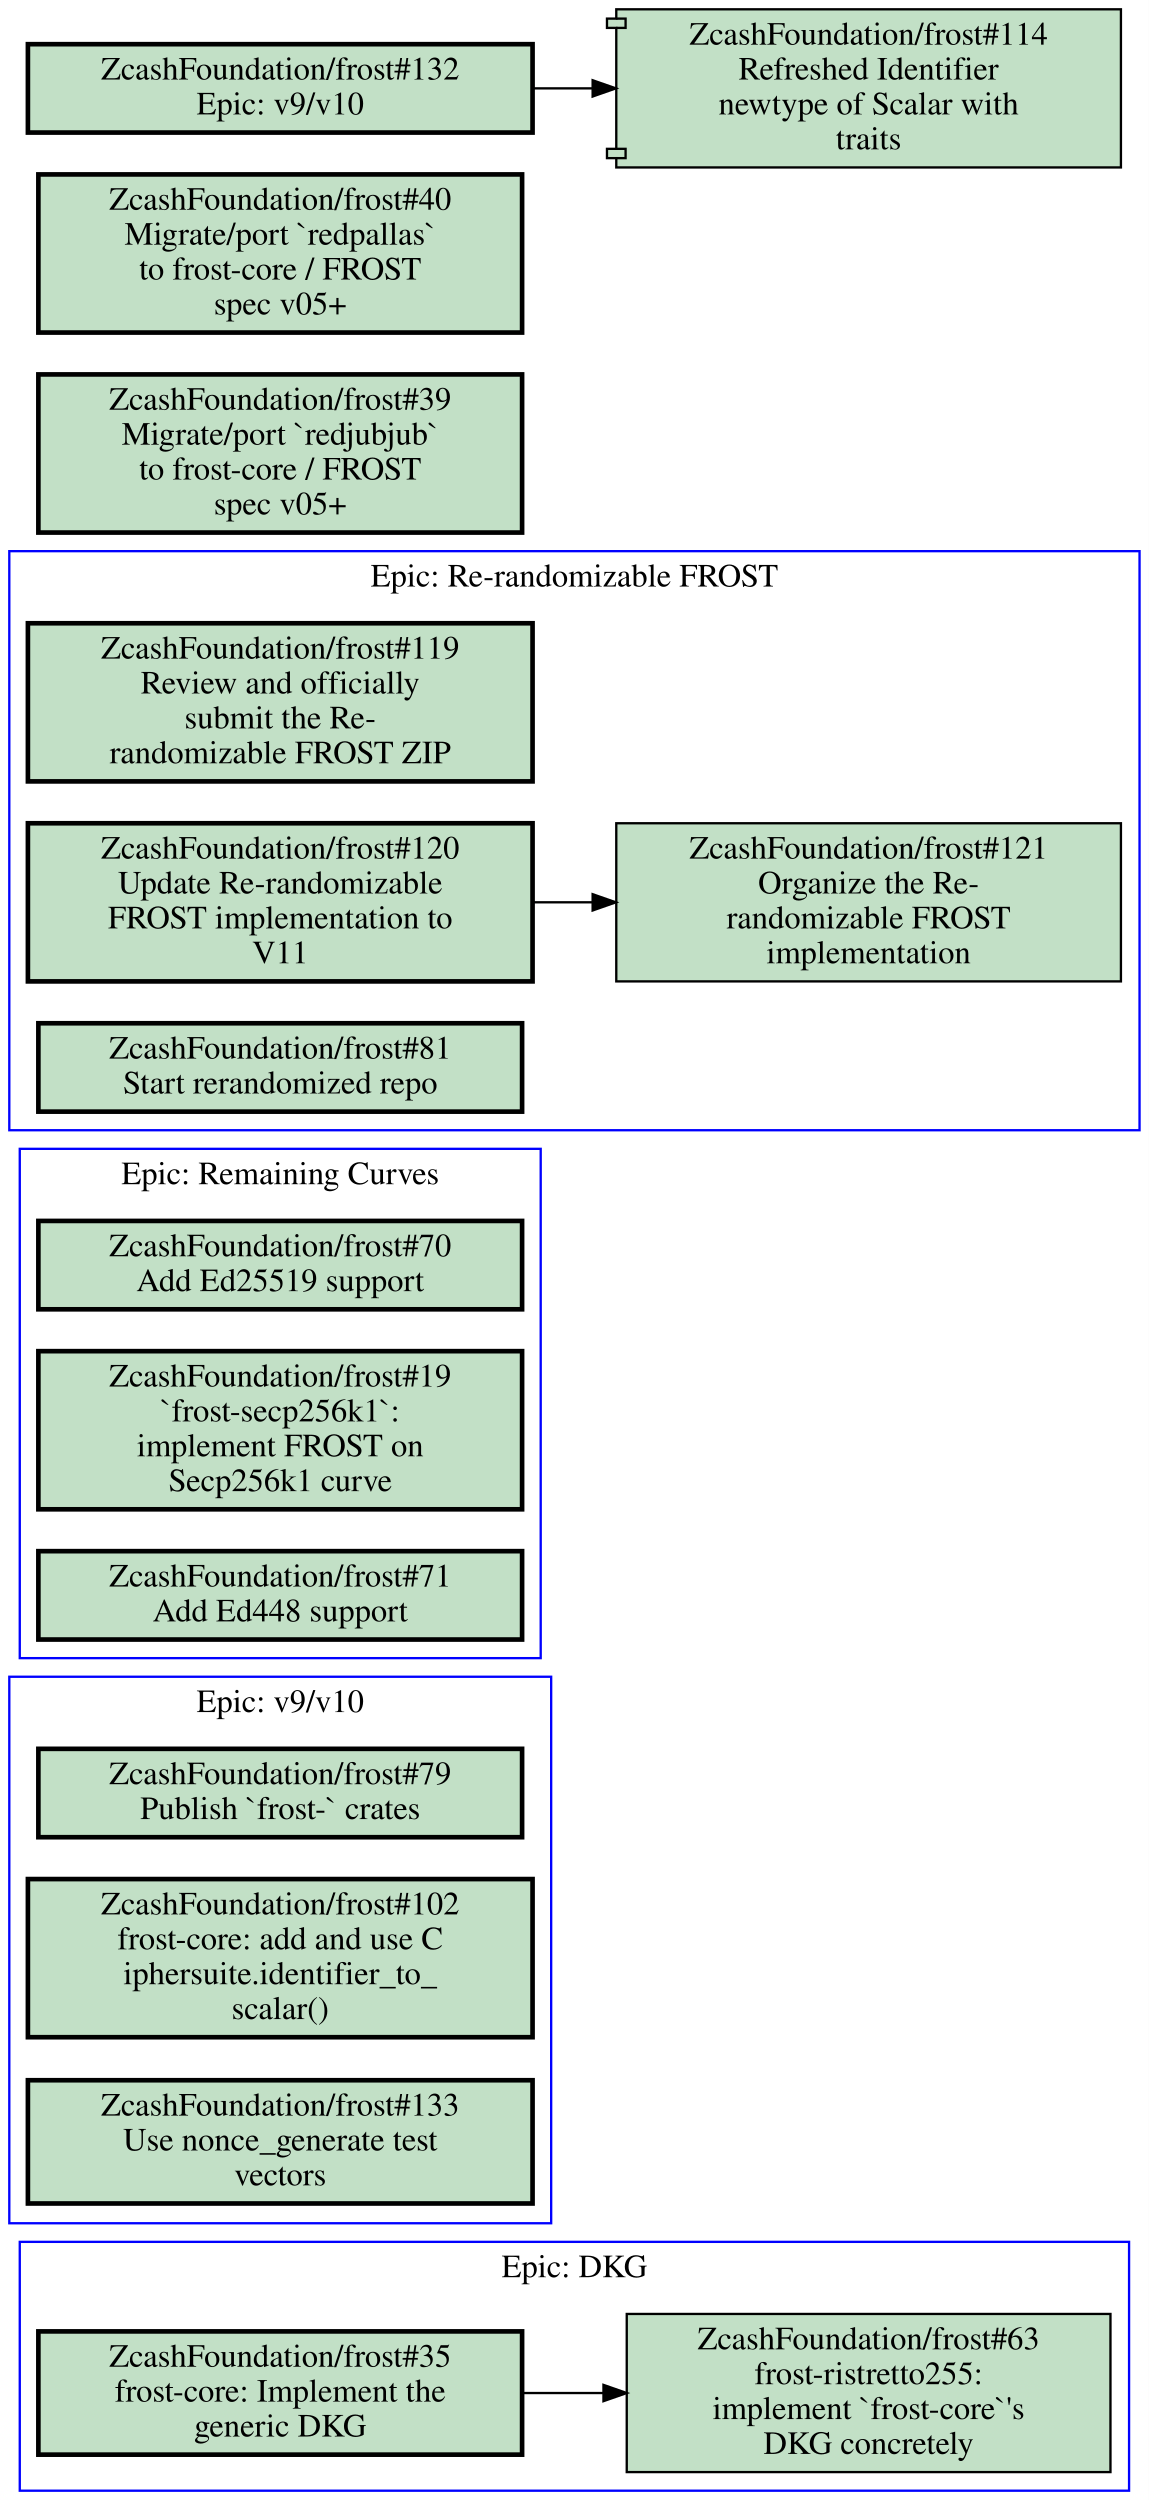
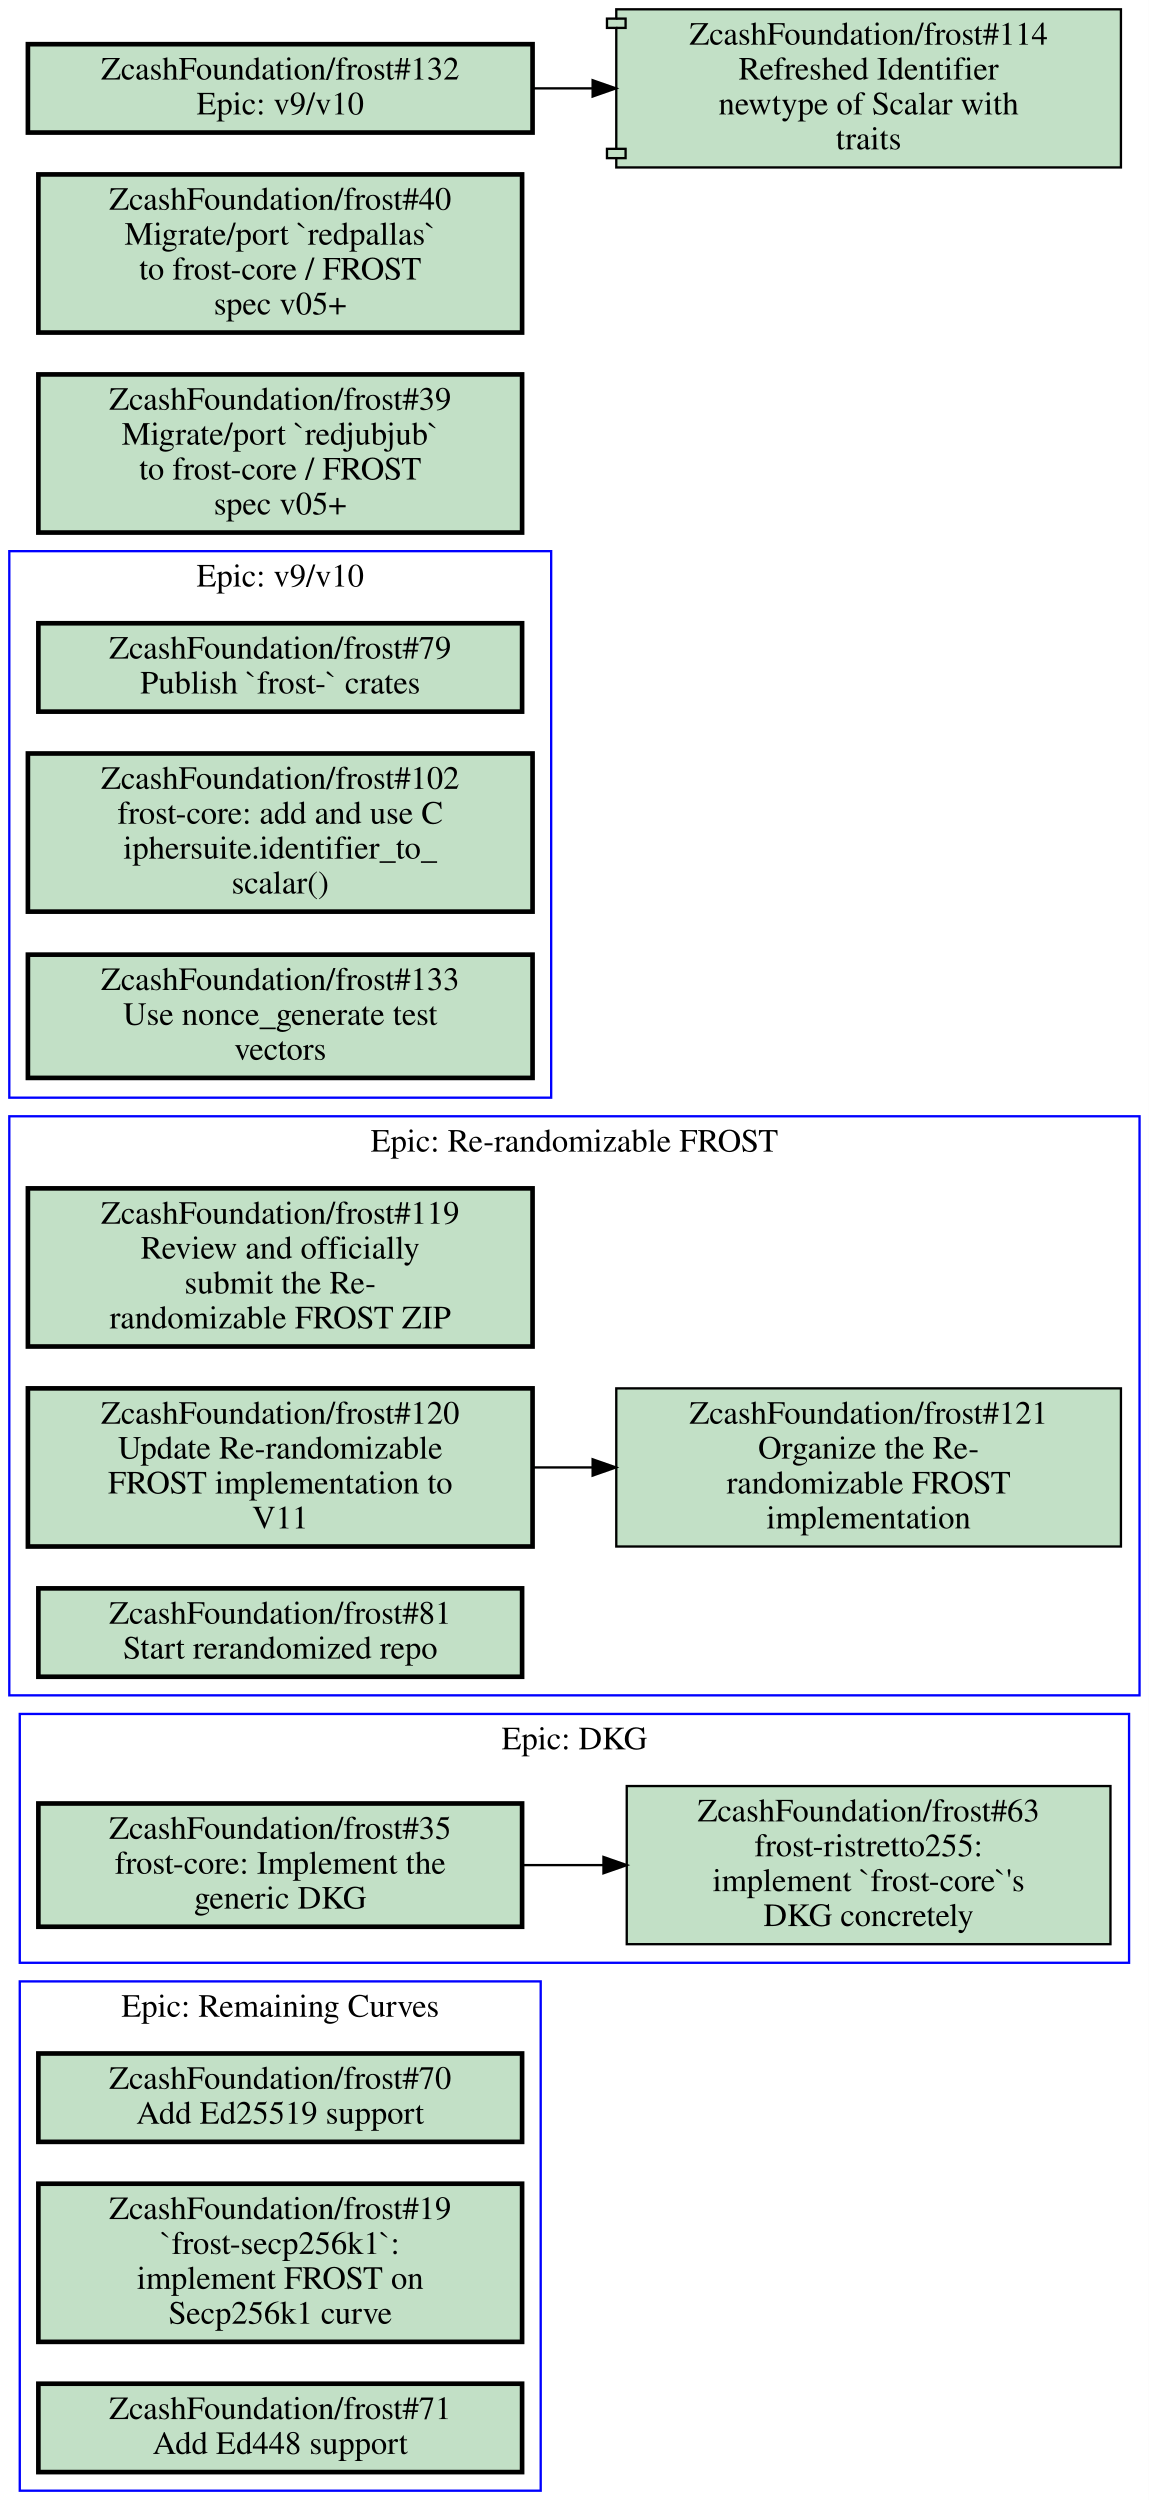
<svg xmlns="http://www.w3.org/2000/svg" xmlns:xlink="http://www.w3.org/1999/xlink" width="494pt" height="1075pt" viewBox="0.00 0.00 494.00 1075.00">
  <g id="graph0" class="graph" transform="scale(1 1) rotate(0) translate(4 1071)">
    <polygon fill="#ffffff" stroke="transparent" points="-4,4 -4,-1071 490,-1071 490,4 -4,4" />
    <g id="clust1" class="cluster">
-       <polygon fill="none" stroke="#0000ff" points="4.5,0 4.5,-107 481.5,-107 481.5,0 4.5,0" />
-       <text text-anchor="middle" x="243" y="-91.8" font-family="Times,serif" font-size="14.00" fill="#000000">Epic: DKG</text>
+       <polygon fill="none" stroke="#0000ff" points="4.5,-227 4.5,-334 481.5,-334 481.5,-227 4.5,-227" />
+       <text text-anchor="middle" x="243" y="-318.8" font-family="Times,serif" font-size="14.00" fill="#000000">Epic: DKG</text>
    </g>
    <g id="clust2" class="cluster">
-       <polygon fill="none" stroke="#0000ff" points="4.5,-358 4.5,-577 228.5,-577 228.5,-358 4.5,-358" />
-       <text text-anchor="middle" x="116.5" y="-561.8" font-family="Times,serif" font-size="14.00" fill="#000000">Epic: Remaining Curves</text>
+       <polygon fill="none" stroke="#0000ff" points="4.5,0 4.5,-219 228.5,-219 228.5,0 4.5,0" />
+       <text text-anchor="middle" x="116.5" y="-203.8" font-family="Times,serif" font-size="14.00" fill="#000000">Epic: Remaining Curves</text>
    </g>
    <g id="clust3" class="cluster">
-       <polygon fill="none" stroke="#0000ff" points="0,-115 0,-350 233,-350 233,-115 0,-115" />
-       <text text-anchor="middle" x="116.5" y="-334.8" font-family="Times,serif" font-size="14.00" fill="#000000">Epic: v9/v10</text>
+       <polygon fill="none" stroke="#0000ff" points="0,-342 0,-591 486,-591 486,-342 0,-342" />
+       <text text-anchor="middle" x="243" y="-575.8" font-family="Times,serif" font-size="14.00" fill="#000000">Epic: Re-randomizable FROST</text>
    </g>
    <g id="clust4" class="cluster">
-       <polygon fill="none" stroke="#0000ff" points="0,-585 0,-834 486,-834 486,-585 0,-585" />
-       <text text-anchor="middle" x="243" y="-818.8" font-family="Times,serif" font-size="14.00" fill="#000000">Epic: Re-randomizable FROST</text>
+       <polygon fill="none" stroke="#0000ff" points="0,-599 0,-834 233,-834 233,-599 0,-599" />
+       <text text-anchor="middle" x="116.5" y="-818.8" font-family="Times,serif" font-size="14.00" fill="#000000">Epic: v9/v10</text>
    </g>
    <g id="node1" class="node open">
      <g id="a_node1">
        <a xlink:href="https://github.com/ZcashFoundation/frost/issues/35" xlink:title="ZcashFoundation/frost#35&#10;frost-core: Implement the&#10;generic DKG" target="_blank">
-           <polygon fill="#c2e0c6" stroke="#000000" stroke-width="2" points="220.5,-68.5 12.5,-68.5 12.5,-15.5 220.5,-15.5 220.5,-68.5" />
-           <text text-anchor="middle" x="116.5" y="-53.3" font-family="Times,serif" font-size="14.00" fill="#000000">ZcashFoundation/frost#35</text>
-           <text text-anchor="middle" x="116.5" y="-38.3" font-family="Times,serif" font-size="14.00" fill="#000000">frost-core: Implement the</text>
-           <text text-anchor="middle" x="116.5" y="-23.3" font-family="Times,serif" font-size="14.00" fill="#000000">generic DKG</text>
+           <polygon fill="#c2e0c6" stroke="#000000" stroke-width="2" points="220.5,-295.5 12.5,-295.5 12.5,-242.5 220.5,-242.5 220.5,-295.5" />
+           <text text-anchor="middle" x="116.5" y="-280.3" font-family="Times,serif" font-size="14.00" fill="#000000">ZcashFoundation/frost#35</text>
+           <text text-anchor="middle" x="116.5" y="-265.3" font-family="Times,serif" font-size="14.00" fill="#000000">frost-core: Implement the</text>
+           <text text-anchor="middle" x="116.5" y="-250.3" font-family="Times,serif" font-size="14.00" fill="#000000">generic DKG</text>
        </a>
      </g>
    </g>
    <g id="node2" class="node open">
      <g id="a_node2">
        <a xlink:href="https://github.com/ZcashFoundation/frost/issues/63" xlink:title="ZcashFoundation/frost#63&#10;frost-ristretto255:&#10;implement `frost-core`'s&#10;DKG concretely" target="_blank">
-           <polygon fill="#c2e0c6" stroke="#000000" points="473.5,-76 265.5,-76 265.5,-8 473.5,-8 473.5,-76" />
-           <text text-anchor="middle" x="369.5" y="-60.8" font-family="Times,serif" font-size="14.00" fill="#000000">ZcashFoundation/frost#63</text>
-           <text text-anchor="middle" x="369.5" y="-45.8" font-family="Times,serif" font-size="14.00" fill="#000000">frost-ristretto255:</text>
-           <text text-anchor="middle" x="369.5" y="-30.8" font-family="Times,serif" font-size="14.00" fill="#000000">implement `frost-core`'s</text>
-           <text text-anchor="middle" x="369.5" y="-15.8" font-family="Times,serif" font-size="14.00" fill="#000000">DKG concretely</text>
+           <polygon fill="#c2e0c6" stroke="#000000" points="473.5,-303 265.5,-303 265.5,-235 473.5,-235 473.5,-303" />
+           <text text-anchor="middle" x="369.5" y="-287.8" font-family="Times,serif" font-size="14.00" fill="#000000">ZcashFoundation/frost#63</text>
+           <text text-anchor="middle" x="369.5" y="-272.8" font-family="Times,serif" font-size="14.00" fill="#000000">frost-ristretto255:</text>
+           <text text-anchor="middle" x="369.5" y="-257.8" font-family="Times,serif" font-size="14.00" fill="#000000">implement `frost-core`'s</text>
+           <text text-anchor="middle" x="369.5" y="-242.8" font-family="Times,serif" font-size="14.00" fill="#000000">DKG concretely</text>
        </a>
      </g>
    </g>
    <g id="edge1" class="edge">
-       <path fill="none" stroke="#000000" d="M220.5,-42C231.99,-42 243.74,-42 255.34,-42" />
-       <polygon fill="#000000" stroke="#000000" points="255.49,-45.5 265.49,-42 255.49,-38.5 255.49,-45.5" />
+       <path fill="none" stroke="#000000" d="M220.5,-269C231.99,-269 243.74,-269 255.34,-269" />
+       <polygon fill="#000000" stroke="#000000" points="255.49,-272.5 265.49,-269 255.49,-265.5 255.49,-272.5" />
    </g>
    <g id="node3" class="node open">
      <g id="a_node3">
        <a xlink:href="https://github.com/ZcashFoundation/frost/issues/70" xlink:title="ZcashFoundation/frost#70&#10;Add Ed25519 support" target="_blank">
-           <polygon fill="#c2e0c6" stroke="#000000" stroke-width="2" points="220.5,-546 12.5,-546 12.5,-508 220.5,-508 220.5,-546" />
-           <text text-anchor="middle" x="116.5" y="-530.8" font-family="Times,serif" font-size="14.00" fill="#000000">ZcashFoundation/frost#70</text>
-           <text text-anchor="middle" x="116.5" y="-515.8" font-family="Times,serif" font-size="14.00" fill="#000000">Add Ed25519 support</text>
+           <polygon fill="#c2e0c6" stroke="#000000" stroke-width="2" points="220.5,-188 12.5,-188 12.5,-150 220.5,-150 220.5,-188" />
+           <text text-anchor="middle" x="116.5" y="-172.8" font-family="Times,serif" font-size="14.00" fill="#000000">ZcashFoundation/frost#70</text>
+           <text text-anchor="middle" x="116.5" y="-157.8" font-family="Times,serif" font-size="14.00" fill="#000000">Add Ed25519 support</text>
        </a>
      </g>
    </g>
    <g id="node4" class="node open">
      <g id="a_node4">
        <a xlink:href="https://github.com/ZcashFoundation/frost/issues/19" xlink:title="ZcashFoundation/frost#19&#10;`frost-secp256k1`:&#10;implement FROST on&#10;Secp256k1 curve" target="_blank">
-           <polygon fill="#c2e0c6" stroke="#000000" stroke-width="2" points="220.5,-490 12.5,-490 12.5,-422 220.5,-422 220.5,-490" />
-           <text text-anchor="middle" x="116.5" y="-474.8" font-family="Times,serif" font-size="14.00" fill="#000000">ZcashFoundation/frost#19</text>
-           <text text-anchor="middle" x="116.5" y="-459.8" font-family="Times,serif" font-size="14.00" fill="#000000">`frost-secp256k1`:</text>
-           <text text-anchor="middle" x="116.5" y="-444.8" font-family="Times,serif" font-size="14.00" fill="#000000">implement FROST on</text>
-           <text text-anchor="middle" x="116.5" y="-429.8" font-family="Times,serif" font-size="14.00" fill="#000000">Secp256k1 curve</text>
+           <polygon fill="#c2e0c6" stroke="#000000" stroke-width="2" points="220.5,-132 12.5,-132 12.5,-64 220.5,-64 220.5,-132" />
+           <text text-anchor="middle" x="116.5" y="-116.8" font-family="Times,serif" font-size="14.00" fill="#000000">ZcashFoundation/frost#19</text>
+           <text text-anchor="middle" x="116.5" y="-101.8" font-family="Times,serif" font-size="14.00" fill="#000000">`frost-secp256k1`:</text>
+           <text text-anchor="middle" x="116.5" y="-86.8" font-family="Times,serif" font-size="14.00" fill="#000000">implement FROST on</text>
+           <text text-anchor="middle" x="116.5" y="-71.8" font-family="Times,serif" font-size="14.00" fill="#000000">Secp256k1 curve</text>
        </a>
      </g>
    </g>
    <g id="node5" class="node open">
      <g id="a_node5">
        <a xlink:href="https://github.com/ZcashFoundation/frost/issues/71" xlink:title="ZcashFoundation/frost#71&#10;Add Ed448 support" target="_blank">
-           <polygon fill="#c2e0c6" stroke="#000000" stroke-width="2" points="220.5,-404 12.5,-404 12.5,-366 220.5,-366 220.5,-404" />
-           <text text-anchor="middle" x="116.5" y="-388.8" font-family="Times,serif" font-size="14.00" fill="#000000">ZcashFoundation/frost#71</text>
-           <text text-anchor="middle" x="116.5" y="-373.8" font-family="Times,serif" font-size="14.00" fill="#000000">Add Ed448 support</text>
+           <polygon fill="#c2e0c6" stroke="#000000" stroke-width="2" points="220.5,-46 12.5,-46 12.5,-8 220.5,-8 220.5,-46" />
+           <text text-anchor="middle" x="116.5" y="-30.8" font-family="Times,serif" font-size="14.00" fill="#000000">ZcashFoundation/frost#71</text>
+           <text text-anchor="middle" x="116.5" y="-15.8" font-family="Times,serif" font-size="14.00" fill="#000000">Add Ed448 support</text>
        </a>
      </g>
    </g>
    <g id="node6" class="node open">
      <g id="a_node6">
-         <a xlink:href="https://github.com/ZcashFoundation/frost/issues/79" xlink:title="ZcashFoundation/frost#79&#10;Publish `frost-` crates" target="_blank">
-           <polygon fill="#c2e0c6" stroke="#000000" stroke-width="2" points="220.5,-319 12.5,-319 12.5,-281 220.5,-281 220.5,-319" />
-           <text text-anchor="middle" x="116.5" y="-303.8" font-family="Times,serif" font-size="14.00" fill="#000000">ZcashFoundation/frost#79</text>
-           <text text-anchor="middle" x="116.5" y="-288.8" font-family="Times,serif" font-size="14.00" fill="#000000">Publish `frost-` crates</text>
+         <a xlink:href="https://github.com/ZcashFoundation/frost/issues/119" xlink:title="ZcashFoundation/frost#119&#10;Review and officially&#10;submit the Re-&#10;randomizable FROST ZIP" target="_blank">
+           <polygon fill="#c2e0c6" stroke="#000000" stroke-width="2" points="225,-560 8,-560 8,-492 225,-492 225,-560" />
+           <text text-anchor="middle" x="116.5" y="-544.8" font-family="Times,serif" font-size="14.00" fill="#000000">ZcashFoundation/frost#119</text>
+           <text text-anchor="middle" x="116.5" y="-529.8" font-family="Times,serif" font-size="14.00" fill="#000000">Review and officially</text>
+           <text text-anchor="middle" x="116.5" y="-514.8" font-family="Times,serif" font-size="14.00" fill="#000000">submit the Re-</text>
+           <text text-anchor="middle" x="116.5" y="-499.8" font-family="Times,serif" font-size="14.00" fill="#000000">randomizable FROST ZIP</text>
        </a>
      </g>
    </g>
    <g id="node7" class="node open">
      <g id="a_node7">
-         <a xlink:href="https://github.com/ZcashFoundation/frost/issues/102" xlink:title="ZcashFoundation/frost#102&#10;frost-core: add and use C&#10;iphersuite.identifier_to_&#10;scalar()" target="_blank">
-           <polygon fill="#c2e0c6" stroke="#000000" stroke-width="2" points="225,-263 8,-263 8,-195 225,-195 225,-263" />
-           <text text-anchor="middle" x="116.5" y="-247.8" font-family="Times,serif" font-size="14.00" fill="#000000">ZcashFoundation/frost#102</text>
-           <text text-anchor="middle" x="116.5" y="-232.8" font-family="Times,serif" font-size="14.00" fill="#000000">frost-core: add and use C</text>
-           <text text-anchor="middle" x="116.5" y="-217.8" font-family="Times,serif" font-size="14.00" fill="#000000">iphersuite.identifier_to_</text>
-           <text text-anchor="middle" x="116.5" y="-202.8" font-family="Times,serif" font-size="14.00" fill="#000000">scalar()</text>
+         <a xlink:href="https://github.com/ZcashFoundation/frost/issues/120" xlink:title="ZcashFoundation/frost#120&#10;Update Re-randomizable&#10;FROST implementation to&#10;V11" target="_blank">
+           <polygon fill="#c2e0c6" stroke="#000000" stroke-width="2" points="225,-474 8,-474 8,-406 225,-406 225,-474" />
+           <text text-anchor="middle" x="116.5" y="-458.8" font-family="Times,serif" font-size="14.00" fill="#000000">ZcashFoundation/frost#120</text>
+           <text text-anchor="middle" x="116.5" y="-443.8" font-family="Times,serif" font-size="14.00" fill="#000000">Update Re-randomizable</text>
+           <text text-anchor="middle" x="116.5" y="-428.8" font-family="Times,serif" font-size="14.00" fill="#000000">FROST implementation to</text>
+           <text text-anchor="middle" x="116.5" y="-413.8" font-family="Times,serif" font-size="14.00" fill="#000000">V11</text>
        </a>
      </g>
    </g>
    <g id="node8" class="node open">
      <g id="a_node8">
-         <a xlink:href="https://github.com/ZcashFoundation/frost/issues/133" xlink:title="ZcashFoundation/frost#133&#10;Use nonce_generate test&#10;vectors" target="_blank">
-           <polygon fill="#c2e0c6" stroke="#000000" stroke-width="2" points="225,-176.5 8,-176.5 8,-123.5 225,-123.5 225,-176.5" />
-           <text text-anchor="middle" x="116.5" y="-161.3" font-family="Times,serif" font-size="14.00" fill="#000000">ZcashFoundation/frost#133</text>
-           <text text-anchor="middle" x="116.5" y="-146.3" font-family="Times,serif" font-size="14.00" fill="#000000">Use nonce_generate test</text>
-           <text text-anchor="middle" x="116.5" y="-131.3" font-family="Times,serif" font-size="14.00" fill="#000000">vectors</text>
+         <a xlink:href="https://github.com/ZcashFoundation/frost/issues/121" xlink:title="ZcashFoundation/frost#121&#10;Organize the Re-&#10;randomizable FROST&#10;implementation" target="_blank">
+           <polygon fill="#c2e0c6" stroke="#000000" points="478,-474 261,-474 261,-406 478,-406 478,-474" />
+           <text text-anchor="middle" x="369.5" y="-458.8" font-family="Times,serif" font-size="14.00" fill="#000000">ZcashFoundation/frost#121</text>
+           <text text-anchor="middle" x="369.5" y="-443.8" font-family="Times,serif" font-size="14.00" fill="#000000">Organize the Re-</text>
+           <text text-anchor="middle" x="369.5" y="-428.8" font-family="Times,serif" font-size="14.00" fill="#000000">randomizable FROST</text>
+           <text text-anchor="middle" x="369.5" y="-413.8" font-family="Times,serif" font-size="14.00" fill="#000000">implementation</text>
        </a>
      </g>
    </g>
+     <g id="edge2" class="edge">
+       <path fill="none" stroke="#000000" d="M225.26,-440C233.64,-440 242.13,-440 250.57,-440" />
+       <polygon fill="#000000" stroke="#000000" points="250.83,-443.5 260.83,-440 250.83,-436.5 250.83,-443.5" />
+     </g>
    <g id="node9" class="node open">
      <g id="a_node9">
-         <a xlink:href="https://github.com/ZcashFoundation/frost/issues/119" xlink:title="ZcashFoundation/frost#119&#10;Review and officially&#10;submit the Re-&#10;randomizable FROST ZIP" target="_blank">
-           <polygon fill="#c2e0c6" stroke="#000000" stroke-width="2" points="225,-803 8,-803 8,-735 225,-735 225,-803" />
-           <text text-anchor="middle" x="116.5" y="-787.8" font-family="Times,serif" font-size="14.00" fill="#000000">ZcashFoundation/frost#119</text>
-           <text text-anchor="middle" x="116.5" y="-772.8" font-family="Times,serif" font-size="14.00" fill="#000000">Review and officially</text>
-           <text text-anchor="middle" x="116.5" y="-757.8" font-family="Times,serif" font-size="14.00" fill="#000000">submit the Re-</text>
-           <text text-anchor="middle" x="116.5" y="-742.8" font-family="Times,serif" font-size="14.00" fill="#000000">randomizable FROST ZIP</text>
+         <a xlink:href="https://github.com/ZcashFoundation/frost/issues/81" xlink:title="ZcashFoundation/frost#81&#10;Start rerandomized repo" target="_blank">
+           <polygon fill="#c2e0c6" stroke="#000000" stroke-width="2" points="220.5,-388 12.5,-388 12.5,-350 220.5,-350 220.5,-388" />
+           <text text-anchor="middle" x="116.5" y="-372.8" font-family="Times,serif" font-size="14.00" fill="#000000">ZcashFoundation/frost#81</text>
+           <text text-anchor="middle" x="116.5" y="-357.8" font-family="Times,serif" font-size="14.00" fill="#000000">Start rerandomized repo</text>
        </a>
      </g>
    </g>
    <g id="node10" class="node open">
      <g id="a_node10">
-         <a xlink:href="https://github.com/ZcashFoundation/frost/issues/120" xlink:title="ZcashFoundation/frost#120&#10;Update Re-randomizable&#10;FROST implementation to&#10;V11" target="_blank">
-           <polygon fill="#c2e0c6" stroke="#000000" stroke-width="2" points="225,-717 8,-717 8,-649 225,-649 225,-717" />
-           <text text-anchor="middle" x="116.5" y="-701.8" font-family="Times,serif" font-size="14.00" fill="#000000">ZcashFoundation/frost#120</text>
-           <text text-anchor="middle" x="116.5" y="-686.8" font-family="Times,serif" font-size="14.00" fill="#000000">Update Re-randomizable</text>
-           <text text-anchor="middle" x="116.5" y="-671.8" font-family="Times,serif" font-size="14.00" fill="#000000">FROST implementation to</text>
-           <text text-anchor="middle" x="116.5" y="-656.8" font-family="Times,serif" font-size="14.00" fill="#000000">V11</text>
+         <a xlink:href="https://github.com/ZcashFoundation/frost/issues/79" xlink:title="ZcashFoundation/frost#79&#10;Publish `frost-` crates" target="_blank">
+           <polygon fill="#c2e0c6" stroke="#000000" stroke-width="2" points="220.5,-803 12.5,-803 12.5,-765 220.5,-765 220.5,-803" />
+           <text text-anchor="middle" x="116.5" y="-787.8" font-family="Times,serif" font-size="14.00" fill="#000000">ZcashFoundation/frost#79</text>
+           <text text-anchor="middle" x="116.5" y="-772.8" font-family="Times,serif" font-size="14.00" fill="#000000">Publish `frost-` crates</text>
        </a>
      </g>
    </g>
    <g id="node11" class="node open">
      <g id="a_node11">
-         <a xlink:href="https://github.com/ZcashFoundation/frost/issues/121" xlink:title="ZcashFoundation/frost#121&#10;Organize the Re-&#10;randomizable FROST&#10;implementation" target="_blank">
-           <polygon fill="#c2e0c6" stroke="#000000" points="478,-717 261,-717 261,-649 478,-649 478,-717" />
-           <text text-anchor="middle" x="369.5" y="-701.8" font-family="Times,serif" font-size="14.00" fill="#000000">ZcashFoundation/frost#121</text>
-           <text text-anchor="middle" x="369.5" y="-686.8" font-family="Times,serif" font-size="14.00" fill="#000000">Organize the Re-</text>
-           <text text-anchor="middle" x="369.5" y="-671.8" font-family="Times,serif" font-size="14.00" fill="#000000">randomizable FROST</text>
-           <text text-anchor="middle" x="369.5" y="-656.8" font-family="Times,serif" font-size="14.00" fill="#000000">implementation</text>
+         <a xlink:href="https://github.com/ZcashFoundation/frost/issues/102" xlink:title="ZcashFoundation/frost#102&#10;frost-core: add and use C&#10;iphersuite.identifier_to_&#10;scalar()" target="_blank">
+           <polygon fill="#c2e0c6" stroke="#000000" stroke-width="2" points="225,-747 8,-747 8,-679 225,-679 225,-747" />
+           <text text-anchor="middle" x="116.5" y="-731.8" font-family="Times,serif" font-size="14.00" fill="#000000">ZcashFoundation/frost#102</text>
+           <text text-anchor="middle" x="116.5" y="-716.8" font-family="Times,serif" font-size="14.00" fill="#000000">frost-core: add and use C</text>
+           <text text-anchor="middle" x="116.5" y="-701.8" font-family="Times,serif" font-size="14.00" fill="#000000">iphersuite.identifier_to_</text>
+           <text text-anchor="middle" x="116.5" y="-686.8" font-family="Times,serif" font-size="14.00" fill="#000000">scalar()</text>
        </a>
      </g>
    </g>
-     <g id="edge2" class="edge">
-       <path fill="none" stroke="#000000" d="M225.26,-683C233.64,-683 242.13,-683 250.57,-683" />
-       <polygon fill="#000000" stroke="#000000" points="250.83,-686.5 260.83,-683 250.83,-679.5 250.83,-686.5" />
-     </g>
    <g id="node12" class="node open">
      <g id="a_node12">
-         <a xlink:href="https://github.com/ZcashFoundation/frost/issues/81" xlink:title="ZcashFoundation/frost#81&#10;Start rerandomized repo" target="_blank">
-           <polygon fill="#c2e0c6" stroke="#000000" stroke-width="2" points="220.5,-631 12.5,-631 12.5,-593 220.5,-593 220.5,-631" />
-           <text text-anchor="middle" x="116.5" y="-615.8" font-family="Times,serif" font-size="14.00" fill="#000000">ZcashFoundation/frost#81</text>
-           <text text-anchor="middle" x="116.5" y="-600.8" font-family="Times,serif" font-size="14.00" fill="#000000">Start rerandomized repo</text>
+         <a xlink:href="https://github.com/ZcashFoundation/frost/issues/133" xlink:title="ZcashFoundation/frost#133&#10;Use nonce_generate test&#10;vectors" target="_blank">
+           <polygon fill="#c2e0c6" stroke="#000000" stroke-width="2" points="225,-660.5 8,-660.5 8,-607.5 225,-607.5 225,-660.5" />
+           <text text-anchor="middle" x="116.5" y="-645.3" font-family="Times,serif" font-size="14.00" fill="#000000">ZcashFoundation/frost#133</text>
+           <text text-anchor="middle" x="116.5" y="-630.3" font-family="Times,serif" font-size="14.00" fill="#000000">Use nonce_generate test</text>
+           <text text-anchor="middle" x="116.5" y="-615.3" font-family="Times,serif" font-size="14.00" fill="#000000">vectors</text>
        </a>
      </g>
    </g>
    <g id="node13" class="node open">
      <g id="a_node13">
        <a xlink:href="https://github.com/ZcashFoundation/frost/issues/39" xlink:title="ZcashFoundation/frost#39&#10;Migrate/port `redjubjub`&#10;to frost-core / FROST&#10;spec v05+" target="_blank">
          <polygon fill="#c2e0c6" stroke="#000000" stroke-width="2" points="220.5,-910 12.5,-910 12.5,-842 220.5,-842 220.5,-910" />
          <text text-anchor="middle" x="116.5" y="-894.8" font-family="Times,serif" font-size="14.00" fill="#000000">ZcashFoundation/frost#39</text>
          <text text-anchor="middle" x="116.5" y="-879.8" font-family="Times,serif" font-size="14.00" fill="#000000">Migrate/port `redjubjub`</text>
          <text text-anchor="middle" x="116.5" y="-864.8" font-family="Times,serif" font-size="14.00" fill="#000000">to frost-core / FROST</text>
          <text text-anchor="middle" x="116.5" y="-849.8" font-family="Times,serif" font-size="14.00" fill="#000000">spec v05+</text>
        </a>
      </g>
    </g>
    <g id="node14" class="node open">
      <g id="a_node14">
        <a xlink:href="https://github.com/ZcashFoundation/frost/issues/40" xlink:title="ZcashFoundation/frost#40&#10;Migrate/port `redpallas`&#10;to frost-core / FROST&#10;spec v05+" target="_blank">
          <polygon fill="#c2e0c6" stroke="#000000" stroke-width="2" points="220.5,-996 12.5,-996 12.5,-928 220.5,-928 220.5,-996" />
          <text text-anchor="middle" x="116.5" y="-980.8" font-family="Times,serif" font-size="14.00" fill="#000000">ZcashFoundation/frost#40</text>
          <text text-anchor="middle" x="116.5" y="-965.8" font-family="Times,serif" font-size="14.00" fill="#000000">Migrate/port `redpallas`</text>
          <text text-anchor="middle" x="116.5" y="-950.8" font-family="Times,serif" font-size="14.00" fill="#000000">to frost-core / FROST</text>
          <text text-anchor="middle" x="116.5" y="-935.8" font-family="Times,serif" font-size="14.00" fill="#000000">spec v05+</text>
        </a>
      </g>
    </g>
    <g id="node15" class="node open">
      <g id="a_node15">
        <a xlink:href="https://github.com/ZcashFoundation/frost/issues/132" xlink:title="ZcashFoundation/frost#132&#10;Epic: v9/v10" target="_blank">
          <polygon fill="#c2e0c6" stroke="#000000" stroke-width="2" points="225,-1052 8,-1052 8,-1014 225,-1014 225,-1052" />
          <text text-anchor="middle" x="116.5" y="-1036.8" font-family="Times,serif" font-size="14.00" fill="#000000">ZcashFoundation/frost#132</text>
          <text text-anchor="middle" x="116.5" y="-1021.8" font-family="Times,serif" font-size="14.00" fill="#000000">Epic: v9/v10</text>
        </a>
      </g>
    </g>
    <g id="node16" class="node open">
      <g id="a_node16">
        <a xlink:href="https://github.com/ZcashFoundation/frost/pull/114" xlink:title="ZcashFoundation/frost#114&#10;Refreshed Identifier&#10;newtype of Scalar with&#10;traits" target="_blank">
          <polygon fill="#c2e0c6" stroke="#000000" points="478,-1067 261,-1067 261,-1063 257,-1063 257,-1059 261,-1059 261,-1007 257,-1007 257,-1003 261,-1003 261,-999 478,-999 478,-1067" />
          <polyline fill="none" stroke="#000000" points="261,-1063 265,-1063 265,-1059 261,-1059 " />
          <polyline fill="none" stroke="#000000" points="261,-1007 265,-1007 265,-1003 261,-1003 " />
          <text text-anchor="middle" x="369.5" y="-1051.8" font-family="Times,serif" font-size="14.00" fill="#000000">ZcashFoundation/frost#114</text>
          <text text-anchor="middle" x="369.5" y="-1036.8" font-family="Times,serif" font-size="14.00" fill="#000000">Refreshed Identifier</text>
          <text text-anchor="middle" x="369.5" y="-1021.8" font-family="Times,serif" font-size="14.00" fill="#000000">newtype of Scalar with</text>
          <text text-anchor="middle" x="369.5" y="-1006.8" font-family="Times,serif" font-size="14.00" fill="#000000">traits</text>
        </a>
      </g>
    </g>
    <g id="edge3" class="edge">
      <path fill="none" stroke="#000000" d="M225.26,-1033C233.64,-1033 242.13,-1033 250.57,-1033" />
      <polygon fill="#000000" stroke="#000000" points="250.83,-1036.5 260.83,-1033 250.83,-1029.5 250.83,-1036.5" />
    </g>
  </g>
</svg>
